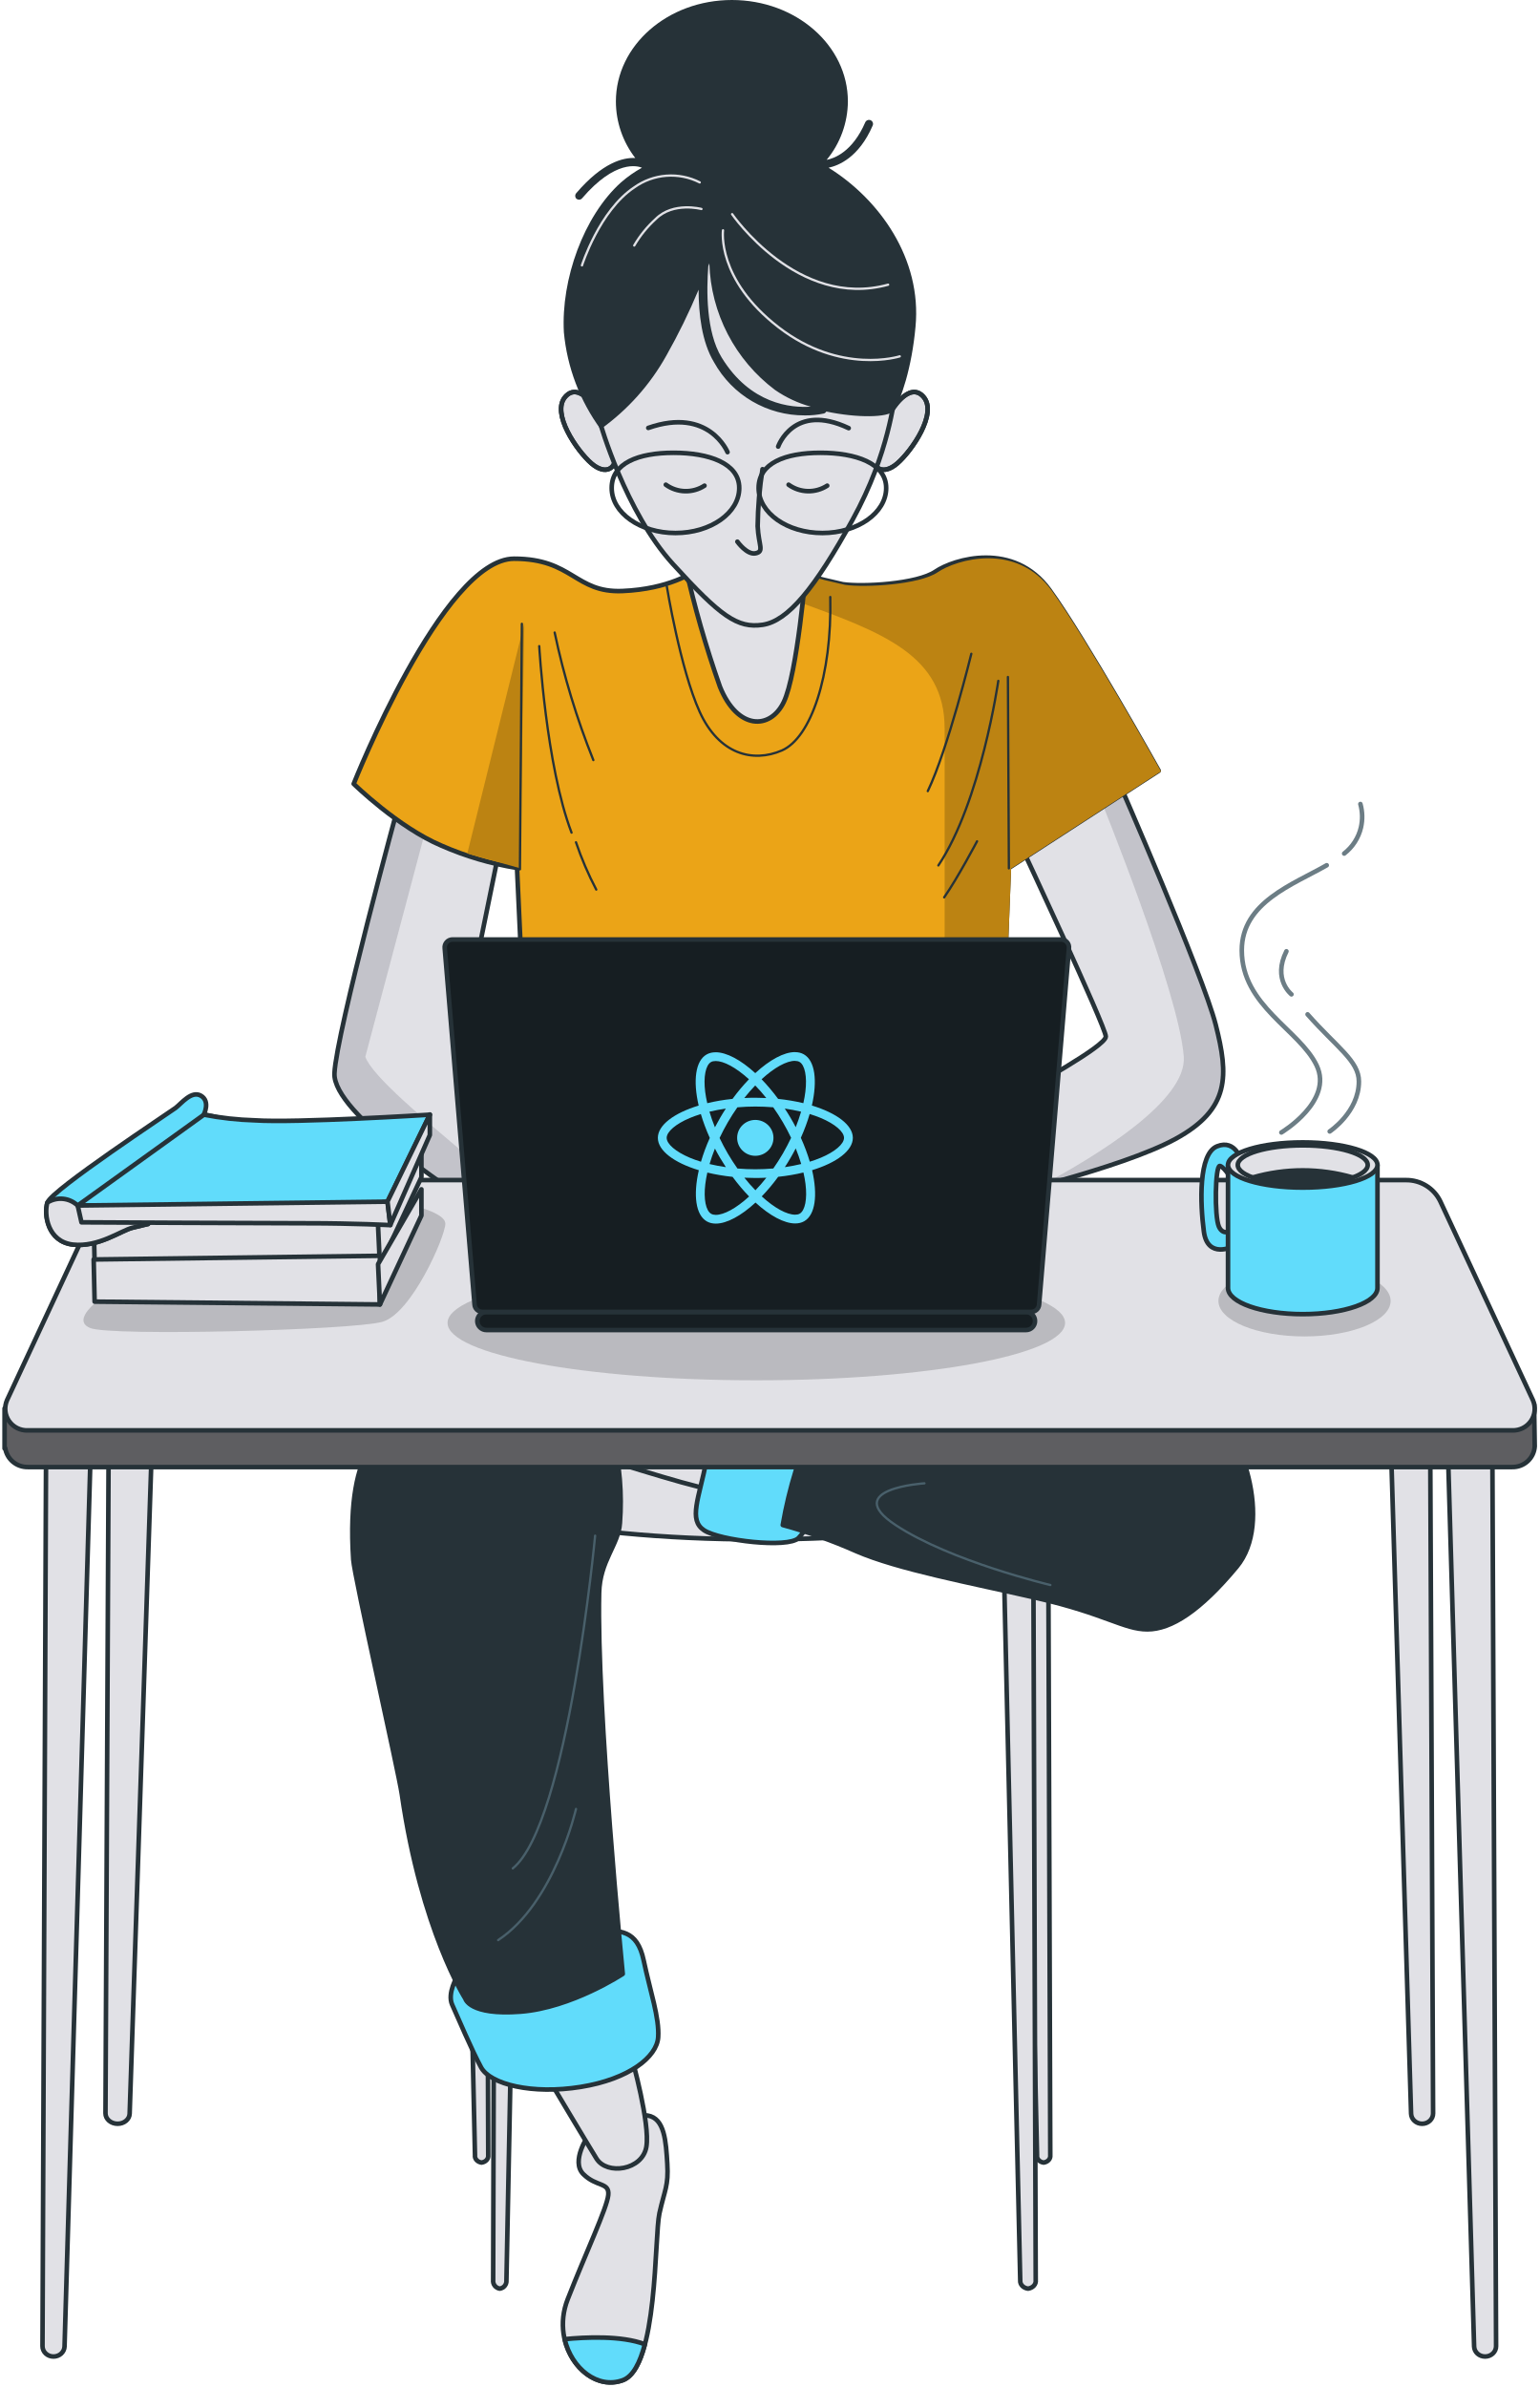
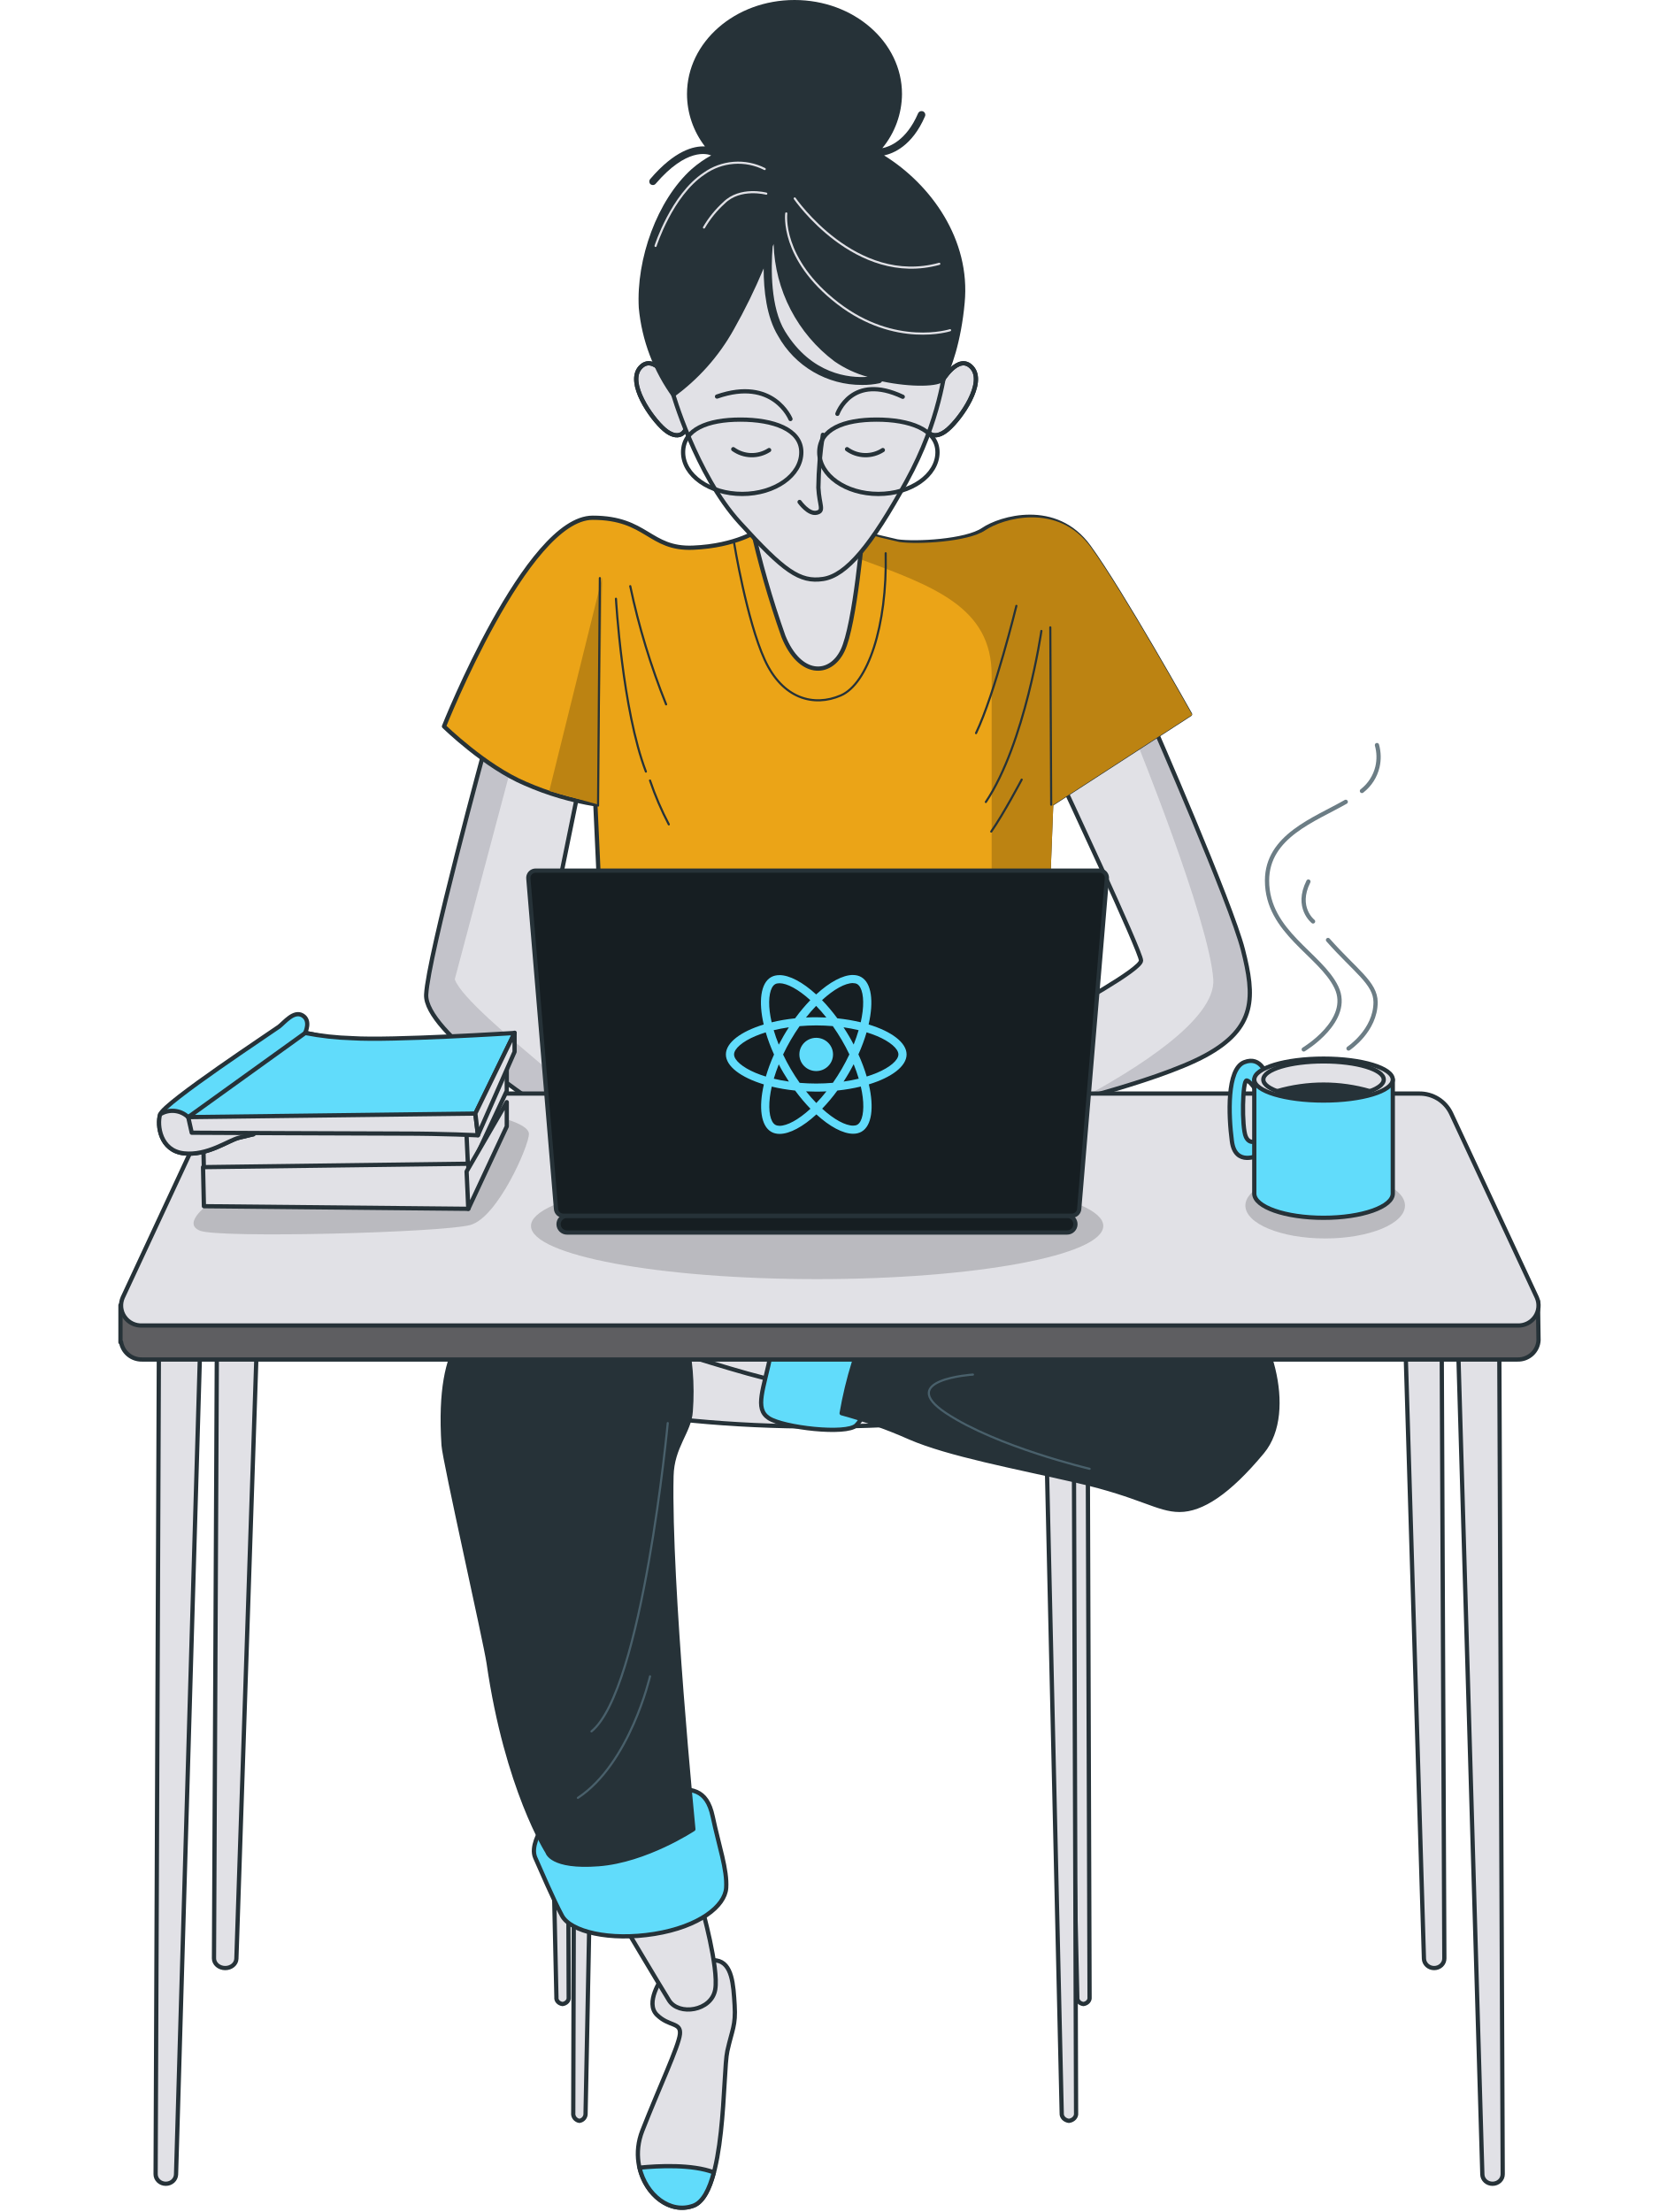
- <svg xmlns="http://www.w3.org/2000/svg" width="336" height="521" viewBox="0 0 336 521" fill="none">
+ <svg xmlns="http://www.w3.org/2000/svg" width="300" height="400" viewBox="0 0 336 521" fill="none">
  <path d="M222.598 184.047C222.598 184.047 241.376 224.126 241.376 226.242C241.376 228.358 224.714 237.421 221.54 239.325C219.078 240.727 216.541 241.993 213.94 243.116L215.845 261.683C215.845 261.683 244.533 255.141 256.558 248.6C268.583 242.058 268.16 234.67 265.374 223.703C262.588 212.735 244.057 170.347 244.057 170.347L222.598 184.047Z" fill="#E1E1E6" />
  <g style="mix-blend-mode:multiply" opacity="0.5">
    <path d="M256.505 248.6C268.53 242.058 268.107 234.67 265.321 223.703C262.535 212.735 244.004 170.347 244.004 170.347L241.006 172.251L240.054 174.014C240.054 174.014 257.351 216.473 258.392 230.614C259.097 240.118 239.966 251.967 227.323 258.738C236.704 256.252 249.47 252.426 256.505 248.6Z" fill="#BBBBBF" />
  </g>
  <path d="M222.598 184.047C222.598 184.047 241.376 224.126 241.376 226.242C241.376 228.358 224.714 237.421 221.54 239.325C219.078 240.727 216.541 241.993 213.94 243.116L215.845 261.683C215.845 261.683 244.533 255.141 256.558 248.6C268.583 242.058 268.16 234.67 265.374 223.703C262.588 212.735 244.057 170.347 244.057 170.347L222.598 184.047Z" stroke="#263238" stroke-linecap="round" stroke-linejoin="round" />
  <path d="M87.11 175.196C87.11 175.196 73.41 225.395 73.004 234.264C72.599 243.134 100.211 260.625 101.216 261.683C102.221 262.741 99.647 231.179 99.647 231.179L109.01 185.334L87.11 175.196Z" fill="#E1E1E6" />
  <g style="mix-blend-mode:multiply" opacity="0.5">
    <path d="M93.388 179.304L93.088 177.946L87.11 175.196C87.11 175.196 73.41 225.395 73.004 234.264C72.599 243.134 100.211 260.625 101.216 261.683C101.622 262.106 101.463 257.381 101.128 251.544C92.911 244.579 81.115 234.776 79.74 230.65" fill="#BBBBBF" />
  </g>
  <path d="M87.11 175.196C87.11 175.196 73.41 225.395 73.004 234.264C72.599 243.134 100.211 260.625 101.216 261.683C102.221 262.741 99.647 231.179 99.647 231.179L109.01 185.334L87.11 175.196Z" stroke="#263238" stroke-linecap="round" stroke-linejoin="round" />
  <path d="M151.451 124.767C151.451 124.767 146.161 128.576 135.846 128.999C125.531 129.422 125.038 121.946 112.219 121.946C96.685 121.946 77.201 171.087 77.201 171.087C77.201 171.087 86.899 180.591 96.403 184.594C101.66 186.897 107.188 188.526 112.854 189.443L114.335 221.728H218.966L220.217 189.443L252.926 168.231C252.926 168.231 236.88 139.543 229.087 128.787C221.293 118.031 208.192 122.034 204.19 124.767C200.187 127.5 188.32 128.152 183.948 127.518C178.243 126.255 172.605 124.707 167.056 122.88C167.056 122.88 160.32 117.273 151.451 124.767Z" fill="#EBA417" stroke="#263238" stroke-linecap="round" stroke-linejoin="round" />
  <path fill-rule="evenodd" clip-rule="evenodd" d="M113.5 189.5L114.453 136L102 186.3L113.5 189.5Z" fill="#BC8312" />
  <path fill-rule="evenodd" clip-rule="evenodd" d="M206.192 221.862V159C206.192 143.05 192.708 138.107 174.723 131.514C168.465 129.22 161.662 126.727 154.692 123.5L154 123.363C161.833 118.258 167.547 123.015 167.547 123.015C173.097 124.842 178.734 126.39 184.439 127.652C188.812 128.287 200.678 127.634 204.681 124.901C208.684 122.168 221.784 118.166 229.578 128.922C237.371 139.677 253.417 168.365 253.417 168.365L220.709 189.577L219.457 221.862H206.192Z" fill="#BC8312" />
  <path d="M113.912 136.158L113.489 189.743" stroke="#263238" stroke-width="0.5" stroke-linecap="round" stroke-linejoin="round" />
  <path d="M117.703 141.024C117.703 141.024 119.184 167.173 124.756 181.737" stroke="#263238" stroke-width="0.5" stroke-linecap="round" stroke-linejoin="round" />
  <path d="M125.725 183.836C126.929 187.39 128.408 190.845 130.151 194.168" stroke="#263238" stroke-width="0.5" stroke-linecap="round" stroke-linejoin="round" />
  <path d="M121.07 138.062C123.072 147.57 125.898 156.886 129.516 165.903" stroke="#263238" stroke-width="0.5" stroke-linecap="round" stroke-linejoin="round" />
  <path d="M212.019 142.699C212.019 142.699 206.958 163.382 202.515 172.674" stroke="#263238" stroke-width="0.5" stroke-linecap="round" stroke-linejoin="round" />
  <path d="M220.217 189.531L220.006 147.76" stroke="#263238" stroke-width="0.5" stroke-linecap="round" stroke-linejoin="round" />
  <path d="M217.908 148.606C217.908 148.606 214.099 175.055 204.824 188.896" stroke="#263238" stroke-width="0.5" stroke-linecap="round" stroke-linejoin="round" />
  <path d="M213.27 183.624C213.27 183.624 209.039 191.647 206.094 195.861" stroke="#263238" stroke-width="0.5" stroke-linecap="round" stroke-linejoin="round" />
  <path d="M145.544 127.941C145.544 127.941 148.506 146.085 152.721 155.359C156.935 164.634 164.323 166.538 170.653 163.805C176.983 161.072 181.62 147.548 181.232 130.304" stroke="#263238" stroke-width="0.5" stroke-linecap="round" stroke-linejoin="round" />
  <path d="M130.574 89.961C130.574 89.961 126.554 83.013 123.398 86.593C120.242 90.172 125.937 98.407 129.093 101.14C132.249 103.873 134.577 102.198 134.383 99.253C134.189 96.308 130.574 89.961 130.574 89.961Z" fill="#E1E1E6" stroke="#263238" stroke-linecap="round" stroke-linejoin="round" />
  <path d="M130.574 89.961C130.574 89.961 126.554 83.013 123.398 86.593C120.242 90.172 125.937 98.407 129.093 101.14C132.249 103.873 134.577 102.198 134.383 99.253C134.189 96.308 130.574 89.961 130.574 89.961Z" stroke="#263238" stroke-linecap="round" stroke-linejoin="round" />
  <path d="M194.386 89.961C194.386 89.961 198.389 83.013 201.562 86.593C204.736 90.172 199.023 98.407 195.867 101.14C192.711 103.873 190.366 102.198 190.577 99.253C190.789 96.308 194.386 89.961 194.386 89.961Z" fill="#E1E1E6" stroke="#263238" stroke-linecap="round" stroke-linejoin="round" />
  <path d="M194.386 89.961C194.386 89.961 198.389 83.013 201.562 86.593C204.736 90.172 199.023 98.407 195.867 101.14C192.711 103.873 190.366 102.198 190.577 99.253C190.789 96.308 194.386 89.961 194.386 89.961Z" stroke="#263238" stroke-linecap="round" stroke-linejoin="round" />
  <path d="M149.547 123.304C151.538 132.307 154.076 141.181 157.146 149.876C160.955 159.362 168.114 159.362 171.076 153.243C174.038 147.125 175.925 124.326 175.925 124.326C175.925 124.326 156.088 127.094 149.547 123.304Z" fill="#E1E1E6" stroke="#263238" stroke-linecap="round" stroke-linejoin="round" />
  <path d="M130.997 92.288C130.997 92.288 136.481 111.684 146.867 123.092C157.252 134.5 160.973 137.198 166.492 136.369C172.01 135.54 177.882 128.364 186.099 113.447C194.315 98.53 194.915 87.087 195.603 86.029C196.29 84.971 193.839 63.882 182.096 54.802C170.353 45.721 157.199 41.736 145.809 51.645C134.418 61.555 127.189 77.724 130.997 92.288Z" fill="#E1E1E6" />
  <path d="M130.997 92.288C130.997 92.288 136.481 111.684 146.867 123.092C157.252 134.5 160.973 137.198 166.492 136.369C172.01 135.54 177.882 128.364 186.099 113.447C194.315 98.53 194.915 87.087 195.603 86.029C196.29 84.971 193.839 63.882 182.096 54.802C170.353 45.721 157.199 41.736 145.809 51.645C134.418 61.555 127.189 77.724 130.997 92.288Z" stroke="#263238" stroke-linecap="round" stroke-linejoin="round" />
  <path d="M166.439 102.409C165.785 106.528 165.431 110.688 165.381 114.858C165.592 119.072 166.862 120.341 164.957 120.764C163.053 121.188 160.955 118.225 160.955 118.225" stroke="#263238" stroke-linecap="round" stroke-linejoin="round" />
  <path d="M145.333 105.795C146.555 106.677 148.015 107.17 149.523 107.208C151.03 107.246 152.514 106.827 153.778 106.006" stroke="#263238" stroke-linecap="round" stroke-linejoin="round" />
  <path d="M172.134 105.795C173.353 106.676 174.811 107.168 176.315 107.205C177.819 107.243 179.3 106.825 180.562 106.006" stroke="#263238" stroke-linecap="round" stroke-linejoin="round" />
  <path d="M158.804 98.689C158.804 98.689 154.784 88.762 141.506 93.399" stroke="#263238" stroke-linecap="round" stroke-linejoin="round" />
  <path d="M169.859 97.472C169.859 97.472 173.227 87.757 185.252 93.452" stroke="#263238" stroke-linecap="round" stroke-linejoin="round" />
  <path d="M161.36 106.517C161.36 111.948 155.136 116.339 147.448 116.339C139.761 116.339 133.519 111.948 133.519 106.517C133.519 101.087 139.338 98.83 147.025 98.83C154.713 98.83 161.36 101.104 161.36 106.517Z" stroke="#263238" stroke-linecap="round" stroke-linejoin="round" />
  <path d="M193.434 106.517C193.434 111.948 187.192 116.339 179.504 116.339C171.816 116.339 165.592 111.948 165.592 106.517C165.592 101.087 171.393 98.83 179.081 98.83C186.769 98.83 193.434 101.104 193.434 106.517Z" stroke="#263238" stroke-linecap="round" stroke-linejoin="round" />
  <path d="M180.862 36.605C182.96 36.164 187.457 34.436 190.489 27.401C190.536 27.294 190.561 27.18 190.563 27.064C190.566 26.947 190.545 26.832 190.502 26.724C190.46 26.615 190.396 26.517 190.315 26.433C190.234 26.35 190.138 26.283 190.031 26.237C189.815 26.148 189.573 26.145 189.356 26.231C189.139 26.316 188.964 26.483 188.867 26.695C186.081 33.149 182.096 34.577 180.439 34.895C183.405 31.305 185.043 26.803 185.076 22.146C185.076 9.909 173.738 0 159.756 0C145.773 0 134.436 9.909 134.436 22.146C134.445 26.615 135.933 30.955 138.668 34.489C136.005 34.348 131.509 35.477 125.814 42.124C125.651 42.292 125.56 42.516 125.56 42.75C125.56 42.983 125.651 43.208 125.814 43.376C125.977 43.512 126.183 43.586 126.395 43.587C126.524 43.587 126.65 43.559 126.766 43.504C126.882 43.449 126.984 43.369 127.065 43.27C134.348 34.789 139.161 36.217 140.131 36.605C138.485 37.511 136.942 38.592 135.529 39.832C127.4 47.149 122.446 60.991 123.081 72.522C123.794 80.17 126.567 87.482 131.103 93.681C137.007 89.456 141.903 83.976 145.438 77.636C148.073 72.978 150.429 68.168 152.491 63.23C152.491 68.396 153.161 74.638 155.877 79.099C157.836 82.623 160.705 85.555 164.186 87.59C167.666 89.625 171.629 90.687 175.66 90.666C177.052 90.686 178.442 90.55 179.804 90.26C179.924 90.231 180.036 90.176 180.133 90.1C180.23 90.024 180.31 89.928 180.368 89.82C187.174 91.265 193.945 91.142 194.986 89.696C196.661 87.386 199.041 80.175 199.834 71.358C201.28 56.406 191.865 43.429 180.862 36.605ZM157.517 78.023C154.096 72.434 154.202 63.318 154.607 58.081L154.837 57.482C154.999 62.868 156.372 68.148 158.854 72.931C161.335 77.714 164.862 81.877 169.172 85.112C171.553 86.757 174.193 87.991 176.983 88.762C172.663 89.061 163.776 88.233 157.517 78.023Z" fill="#263238" />
  <path d="M157.816 50.27C157.816 50.27 156.371 60.955 169.947 71.429C183.524 81.903 196.396 77.777 196.396 77.777" stroke="#E1E1E6" stroke-width="0.5" stroke-linecap="round" stroke-linejoin="round" />
  <path d="M159.809 46.744C159.809 46.744 174.109 67.567 193.857 62.137" stroke="#E1E1E6" stroke-width="0.5" stroke-linecap="round" stroke-linejoin="round" />
  <path d="M152.738 39.814C150.483 38.669 147.957 38.165 145.435 38.358C142.913 38.551 140.493 39.433 138.438 40.907C130.839 45.968 127.03 57.922 127.03 57.922" stroke="#E1E1E6" stroke-width="0.5" stroke-linecap="round" stroke-linejoin="round" />
  <path d="M153.109 45.615C153.109 45.615 146.955 43.975 143.146 47.784C141.29 49.466 139.702 51.422 138.438 53.585" stroke="#E1E1E6" stroke-width="0.5" stroke-linecap="round" stroke-linejoin="round" />
  <path d="M23.926 269.854L23.026 461.271C23.026 461.874 23.305 462.453 23.801 462.879C24.297 463.305 24.97 463.545 25.672 463.545C26.357 463.545 27.014 463.316 27.505 462.906C27.996 462.496 28.281 461.938 28.3 461.35L34.66 270.123L23.926 269.854Z" fill="#E1E1E6" stroke="#263238" stroke-linecap="round" stroke-linejoin="round" />
  <path d="M10.062 314.308L9.277 512.077C9.275 512.376 9.335 512.672 9.455 512.949C9.575 513.225 9.753 513.477 9.976 513.688C10.2 513.9 10.466 514.067 10.759 514.18C11.052 514.294 11.366 514.351 11.683 514.349C12.304 514.35 12.901 514.123 13.35 513.717C13.798 513.311 14.063 512.757 14.089 512.171L19.853 314.56L10.062 314.308Z" fill="#E1E1E6" stroke="#263238" stroke-linecap="round" stroke-linejoin="round" />
  <path d="M311.994 269.854L312.814 461.271C312.816 461.569 312.756 461.865 312.637 462.14C312.517 462.416 312.341 462.667 312.119 462.878C311.897 463.089 311.632 463.257 311.341 463.372C311.049 463.486 310.737 463.545 310.421 463.545C309.796 463.545 309.195 463.317 308.746 462.907C308.296 462.498 308.033 461.939 308.011 461.35L302.238 270.123L311.994 269.854Z" fill="#E1E1E6" stroke="#263238" stroke-linecap="round" stroke-linejoin="round" />
  <path d="M325.744 314.308L326.563 512.077C326.565 512.376 326.504 512.672 326.384 512.949C326.264 513.225 326.087 513.477 325.863 513.688C325.639 513.9 325.373 514.067 325.08 514.18C324.787 514.294 324.474 514.351 324.157 514.349C323.538 514.349 322.942 514.123 322.496 513.716C322.051 513.31 321.789 512.756 321.768 512.171L315.987 314.56L325.744 314.308Z" fill="#E1E1E6" stroke="#263238" stroke-linecap="round" stroke-linejoin="round" />
  <path d="M108.106 322.775L107.646 497.66C107.596 498.097 107.718 498.535 107.987 498.884C108.256 499.233 108.65 499.465 109.088 499.531C109.514 499.472 109.903 499.254 110.173 498.921C110.444 498.588 110.577 498.166 110.545 497.739L113.981 322.98L108.106 322.775Z" fill="#E1E1E6" stroke="#263238" stroke-linecap="round" stroke-linejoin="round" />
  <path d="M228.75 316.425L229.254 470.426C229.297 470.799 229.17 471.171 228.899 471.466C228.628 471.762 228.235 471.957 227.8 472.012C227.366 471.957 226.974 471.761 226.706 471.465C226.439 471.17 226.316 470.797 226.364 470.426L222.916 316.552L228.75 316.425Z" fill="#E1E1E6" stroke="#263238" stroke-linecap="round" stroke-linejoin="round" />
  <path d="M106.066 316.425L106.57 470.426C106.613 470.799 106.486 471.171 106.215 471.466C105.944 471.762 105.551 471.957 105.116 472.012C104.682 471.957 104.29 471.761 104.022 471.465C103.755 471.17 103.632 470.797 103.68 470.426L100.232 316.552L106.066 316.425Z" fill="#E1E1E6" stroke="#263238" stroke-linecap="round" stroke-linejoin="round" />
  <path d="M225.503 322.775L226.076 497.66C226.135 498.097 225.992 498.535 225.679 498.884C225.365 499.233 224.905 499.465 224.395 499.531C223.899 499.469 223.448 499.25 223.133 498.918C222.818 498.586 222.662 498.165 222.695 497.739L218.686 322.98L225.503 322.775Z" fill="#E1E1E6" stroke="#263238" stroke-linecap="round" stroke-linejoin="round" />
  <path d="M165.706 336C207.93 336 242.158 328.227 242.158 318.638C242.158 309.049 207.93 301.276 165.706 301.276C123.483 301.276 89.255 309.049 89.255 318.638C89.255 328.227 123.483 336 165.706 336Z" fill="#E1E1E6" stroke="#263238" stroke-linecap="round" stroke-linejoin="round" />
  <path d="M128.477 466.018C128.477 466.018 124.474 471.72 127.343 474.554C130.212 477.388 133.064 476.261 132.772 479.112C132.48 481.963 127.91 491.626 123.907 501.869C119.904 512.112 128.202 522.355 135.933 519.521C143.664 516.687 142.805 488.212 143.939 483.09C145.073 477.969 145.949 477.115 145.657 472.284C145.365 467.452 145.09 462.331 141.362 461.75C137.634 461.17 130.195 464.038 128.477 466.018Z" fill="#E1E1E6" stroke="#263238" stroke-linecap="round" stroke-linejoin="round" />
  <path d="M140.761 511.668C135.607 509.722 127.704 510.115 123.254 510.559C124.749 516.995 130.47 521.519 135.933 519.521C138.218 518.685 139.713 515.646 140.761 511.668Z" fill="#61DCFB" stroke="#263238" stroke-linecap="round" stroke-linejoin="round" />
  <path d="M119.612 453.505C119.612 453.505 127.91 467.452 130.195 471.14C132.48 474.827 140.228 473.701 141.087 468.579C141.946 463.458 137.926 449.237 137.926 449.237L120.746 453.505H119.612Z" fill="#E1E1E6" stroke="#263238" stroke-linecap="round" stroke-linejoin="round" />
  <path d="M99.855 431.312C99.855 431.312 97.553 435.016 98.704 437.577C99.855 440.138 102.999 447.53 105.009 451.234C107.019 454.939 116.176 457.21 126.759 455.502C137.342 453.795 143.372 448.947 143.664 444.679C143.956 440.411 141.946 434.726 140.503 427.897C139.06 421.069 135.349 421.359 130.195 421.359C125.041 421.359 104.15 427.334 99.855 431.312Z" fill="#61DCFB" stroke="#263238" stroke-linecap="round" stroke-linejoin="round" />
  <path d="M130.779 347.66C130.934 340.661 135.005 337.212 135.315 332.415C135.799 326.073 135.272 319.695 133.751 313.516L125.917 302.881C103.377 303.171 87.227 303.547 86.97 303.632C86.111 303.905 85.526 308.753 84.96 312.731C84.96 312.731 75.39 313.943 77.108 340.404C77.349 344.092 87.004 386.754 87.708 391.62C92.004 421.342 101.573 436.228 101.573 436.228C101.573 436.228 102.432 439.933 113.599 439.079C124.766 438.226 135.933 430.834 135.933 430.834C135.933 430.834 130.195 372.977 130.779 347.66Z" fill="#263238" stroke="#263238" stroke-linecap="round" stroke-linejoin="round" />
  <path d="M104.425 313.516C111.966 313.902 119.449 315.046 126.759 316.931C136.5 319.782 153.68 325.467 157.683 325.467C161.686 325.467 160.552 310.665 160.552 307.832C160.552 304.998 109.012 303.273 102.707 303.273C96.402 303.273 104.425 313.516 104.425 313.516Z" fill="#E1E1E6" stroke="#263238" stroke-linecap="round" stroke-linejoin="round" />
  <path d="M160.552 307.832C160.552 307.832 155.965 310.102 154.247 318.638C152.529 327.174 150.244 331.732 153.68 334.003C157.116 336.273 172.012 337.98 174.296 335.71C176.581 333.439 182.887 322.052 184.038 314.66C185.189 307.268 160.552 307.832 160.552 307.832Z" fill="#61DCFB" stroke="#263238" stroke-linecap="round" stroke-linejoin="round" />
  <path d="M180.018 310.665C177.355 313.702 175.228 317.166 173.73 320.908C172.515 324.826 171.557 328.818 170.861 332.859C176.342 334.352 181.7 336.258 186.89 338.561C196.064 342.538 211.526 345.389 226.404 348.804C241.282 352.218 245.302 355.632 250.456 355.632C255.61 355.632 261.916 351.638 269.939 341.975C277.962 332.312 271.073 311.809 263.067 305.544C255.061 299.279 212.093 294.174 206.372 295.881C200.651 297.589 180.018 310.665 180.018 310.665Z" fill="#263238" stroke="#263238" stroke-linecap="round" stroke-linejoin="round" />
  <path d="M129.903 335.181C129.903 335.181 123.993 398.022 111.932 407.804" stroke="#49606B" stroke-width="0.5" stroke-linecap="round" stroke-linejoin="round" />
  <path d="M125.728 394.829C125.728 394.829 121.038 415.315 108.737 423.459" stroke="#49606B" stroke-width="0.5" stroke-linecap="round" stroke-linejoin="round" />
  <path d="M201.785 323.76C201.785 323.76 183.454 324.903 195.48 332.859C207.506 340.814 229.273 345.953 229.273 345.953" stroke="#49606B" stroke-width="0.5" stroke-linecap="round" stroke-linejoin="round" />
  <path d="M334.863 306.466L328.678 300.934L314.384 270.205C313.706 268.807 312.641 267.63 311.315 266.811C309.988 265.991 308.455 265.564 306.893 265.579H29.261C27.697 265.561 26.16 265.987 24.83 266.806C23.5 267.626 22.433 268.805 21.754 270.205L3.938 308.48L1 307.405V316.162L1.137 316.06C1.312 317.228 1.909 318.294 2.817 319.057C3.724 319.82 4.88 320.23 6.068 320.208H330.069C331.321 320.237 332.535 319.781 333.455 318.937C334.375 318.093 334.929 316.927 335 315.684L334.863 306.466Z" fill="#5E5E61" stroke="#263238" stroke-linecap="round" stroke-linejoin="round" />
  <path d="M330.069 312.202H6.068C5.266 312.234 4.469 312.062 3.751 311.704C3.034 311.346 2.419 310.812 1.966 310.154C1.513 309.495 1.235 308.733 1.159 307.939C1.084 307.144 1.212 306.344 1.533 305.612L21.754 262.199C22.43 260.795 23.496 259.614 24.827 258.794C26.157 257.974 27.696 257.55 29.262 257.572H306.893C308.456 257.554 309.991 257.979 311.318 258.799C312.646 259.618 313.709 260.798 314.384 262.199L334.605 305.612C334.926 306.344 335.054 307.144 334.978 307.939C334.903 308.733 334.625 309.495 334.172 310.154C333.718 310.812 333.104 311.346 332.387 311.704C331.669 312.062 330.872 312.234 330.069 312.202Z" fill="#E1E1E6" stroke="#263238" stroke-linecap="round" stroke-linejoin="round" />
  <g style="mix-blend-mode:multiply" opacity="0.5">
    <path d="M22.475 283.043C22.475 283.043 15.139 288.045 19.726 289.872C24.314 291.699 77.04 290.333 83.465 288.506C89.89 286.68 97.209 269.83 97.209 267.098C97.209 264.367 87.966 262.403 84.564 262.25C81.163 262.096 36.219 264.811 36.219 264.811L22.475 283.043Z" fill="#A8A8A8" />
  </g>
  <g style="mix-blend-mode:multiply" opacity="0.5">
    <path d="M284.748 291.699C295.128 291.699 303.543 288.229 303.543 283.948C303.543 279.668 295.128 276.197 284.748 276.197C274.368 276.197 265.953 279.668 265.953 283.948C265.953 288.229 274.368 291.699 284.748 291.699Z" fill="#A8A8A8" />
  </g>
  <g style="mix-blend-mode:multiply" opacity="0.5">
    <path d="M165.088 301.276C202.311 301.276 232.486 295.666 232.486 288.745C232.486 281.825 202.311 276.215 165.088 276.215C127.865 276.215 97.69 281.825 97.69 288.745C97.69 295.666 127.865 301.276 165.088 301.276Z" fill="#A8A8A8" />
  </g>
  <path d="M271.004 253.458C271.004 253.458 269.767 248.558 265.661 250.197C261.555 251.836 261.967 262.66 262.775 268.788C263.582 274.917 269.148 272.049 269.148 272.049V268.379C269.148 268.379 267.104 270.001 266.073 267.764C265.042 265.528 265.249 254.277 266.279 254.482C267.31 254.687 269.355 258.153 269.355 258.153C269.355 258.153 269.973 257.76 271.004 253.458Z" fill="#61DCFB" stroke="#263238" stroke-linecap="round" stroke-linejoin="round" />
  <path d="M268.049 254.277V281.114C268.049 284.272 275.35 286.833 284.37 286.833C293.389 286.833 300.674 284.272 300.674 281.114V254.277H268.049Z" fill="#61DCFB" stroke="#263238" stroke-linecap="round" stroke-linejoin="round" />
  <path d="M300.674 254.277C300.674 257.009 293.372 259.211 284.37 259.211C275.367 259.211 268.049 257.009 268.049 254.277C268.049 251.546 275.35 249.344 284.37 249.344C293.389 249.344 300.674 251.563 300.674 254.277Z" fill="#E1E1E6" stroke="#263238" stroke-linecap="round" stroke-linejoin="round" />
  <path d="M298.543 254.277C298.543 256.65 292.187 258.562 284.37 258.562C276.553 258.562 270.179 256.65 270.179 254.277C270.179 251.904 276.536 249.992 284.37 249.992C292.204 249.992 298.543 251.904 298.543 254.277Z" fill="#E1E1E6" stroke="#263238" stroke-linecap="round" stroke-linejoin="round" />
  <path d="M273.426 257.009C280.567 259.08 288.155 259.08 295.297 257.009C288.155 254.938 280.567 254.938 273.426 257.009Z" fill="#263238" stroke="#263238" stroke-linecap="round" stroke-linejoin="round" />
  <path d="M20.448 266.535L20.654 275.719L82.932 276.334V265.715L20.448 266.535Z" fill="#E1E1E6" stroke="#263238" stroke-linecap="round" stroke-linejoin="round" />
  <path d="M82.932 276.334L91.986 256.941V251.222L82.52 267.559L82.932 276.334Z" fill="#E1E1E6" stroke="#263238" stroke-linecap="round" stroke-linejoin="round" />
  <path d="M20.448 274.9L20.654 284.102L82.932 284.716V274.098L20.448 274.9Z" fill="#E1E1E6" stroke="#263238" stroke-linecap="round" stroke-linejoin="round" />
  <path d="M82.932 284.716L91.986 265.306V259.587L82.52 275.924L82.932 284.716Z" fill="#E1E1E6" stroke="#263238" stroke-linecap="round" stroke-linejoin="round" />
  <path d="M44.5 243.249C44.5 243.249 45.943 240.398 43.882 239.169C41.82 237.94 39.569 240.876 38.333 241.815C37.096 242.754 11.205 259.791 10.38 262.455C9.556 265.118 10.38 270.991 15.93 271.639C21.479 272.288 26.41 268.583 28.884 267.969C31.357 267.354 32.319 267.149 32.319 267.149L49.379 244.273L44.5 243.249Z" fill="#61DCFB" stroke="#263238" stroke-linecap="round" stroke-linejoin="round" />
  <path d="M15.93 271.656C21.479 272.271 26.41 268.601 28.883 267.986C31.357 267.371 32.319 267.167 32.319 267.167L32.938 266.33L16.909 263.086C16.037 262.271 14.917 261.767 13.725 261.656C12.533 261.545 11.338 261.832 10.329 262.472C9.556 265.101 10.38 271.025 15.93 271.656Z" fill="#E1E1E6" stroke="#263238" stroke-linecap="round" stroke-linejoin="round" />
  <path d="M16.96 263.121H65.065C80.08 263.121 84.599 262.301 84.599 262.301L93.842 243.3C93.842 243.3 64.635 245.144 55.616 244.529C51.889 244.423 48.177 244.012 44.517 243.3L16.96 263.121Z" fill="#61DCFB" stroke="#263238" stroke-linecap="round" stroke-linejoin="round" />
  <path d="M16.96 263.121L17.785 266.791C17.785 266.791 56.836 266.996 67.109 266.996C77.383 266.996 85.2 267.406 85.2 267.406L84.582 262.284L16.96 263.121Z" fill="#E1E1E6" stroke="#263238" stroke-linecap="round" stroke-linejoin="round" />
  <path d="M85.2 267.354L93.824 247.739V243.249L84.581 262.25L85.2 267.354Z" fill="#E1E1E6" stroke="#263238" stroke-linecap="round" stroke-linejoin="round" />
  <path d="M223.947 290.299H106.177C105.916 290.301 105.657 290.252 105.416 290.154C105.174 290.057 104.954 289.912 104.769 289.73C104.584 289.547 104.437 289.33 104.336 289.091C104.236 288.851 104.184 288.595 104.184 288.336C104.184 288.076 104.236 287.82 104.336 287.58C104.437 287.341 104.584 287.124 104.769 286.941C104.954 286.759 105.174 286.614 105.416 286.517C105.657 286.419 105.916 286.37 106.177 286.372H223.947C224.207 286.37 224.465 286.419 224.706 286.517C224.947 286.615 225.165 286.759 225.349 286.942C225.533 287.125 225.679 287.342 225.777 287.582C225.876 287.821 225.925 288.077 225.923 288.336C225.925 288.594 225.876 288.85 225.777 289.09C225.679 289.329 225.533 289.546 225.349 289.729C225.165 289.912 224.947 290.056 224.706 290.154C224.465 290.252 224.207 290.301 223.947 290.299Z" fill="#161E22" stroke="#263238" stroke-linecap="round" stroke-linejoin="round" />
  <path d="M225.081 286.338H105.301C104.863 286.339 104.441 286.173 104.121 285.875C103.802 285.576 103.609 285.168 103.583 284.733L97.072 206.971C97.042 206.731 97.065 206.487 97.138 206.255C97.211 206.024 97.333 205.81 97.496 205.63C97.658 205.449 97.858 205.304 98.081 205.206C98.304 205.108 98.546 205.058 98.79 205.059H231.61C231.854 205.058 232.095 205.108 232.318 205.206C232.542 205.304 232.741 205.449 232.904 205.63C233.066 205.81 233.188 206.024 233.261 206.255C233.334 206.487 233.357 206.731 233.328 206.971L226.816 284.733C226.79 285.171 226.595 285.582 226.272 285.881C225.949 286.179 225.522 286.343 225.081 286.338Z" fill="#161E22" stroke="#263238" stroke-linecap="round" stroke-linejoin="round" />
  <path d="M293.407 186.298C295.244 184.873 296.535 182.867 297.066 180.613C297.452 178.922 297.411 177.162 296.946 175.491" stroke="#6C7D85" stroke-linecap="round" stroke-linejoin="round" />
  <path d="M279.697 247.176C279.697 247.176 291.122 240.347 287.394 232.545C283.666 224.743 271.055 219.571 271.055 207.415C271.055 196.933 282.274 193.058 289.593 188.858" stroke="#6C7D85" stroke-linecap="round" stroke-linejoin="round" />
  <path d="M290.246 246.954C290.246 246.954 296.619 242.737 296.619 236.045C296.619 231.555 291.792 228.619 285.418 221.397" stroke="#6C7D85" stroke-linecap="round" stroke-linejoin="round" />
  <path d="M281.897 217.027C281.897 217.027 277.72 213.766 280.797 207.637" stroke="#6C7D85" stroke-linecap="round" stroke-linejoin="round" />
  <path fill-rule="evenodd" clip-rule="evenodd" d="M177.213 241.296C182.626 242.933 186.157 245.572 186.157 248.357C186.157 251.133 182.644 253.772 177.265 255.408C178.523 260.841 177.976 265.168 175.538 266.556C174.966 266.882 174.306 267.036 173.577 267.036C171.192 267.036 168.068 265.374 164.911 262.477C161.753 265.391 158.629 267.07 156.244 267.07C155.515 267.07 154.855 266.916 154.292 266.59C151.845 265.202 151.29 260.867 152.539 255.417C147.126 253.78 143.595 251.141 143.595 248.357C143.595 245.58 147.108 242.95 152.504 241.305C151.246 235.872 151.793 231.545 154.231 230.157C154.803 229.832 155.463 229.677 156.192 229.677V229.669C158.577 229.669 161.701 231.331 164.858 234.227C168.016 231.314 171.14 229.635 173.525 229.635V229.643C174.242 229.644 174.898 229.799 175.46 230.123C177.907 231.511 178.462 235.847 177.213 241.296ZM173.517 231.545C171.712 231.55 169.062 232.972 166.238 235.564C167.461 236.823 168.676 238.263 169.847 239.848C171.799 240.054 173.656 240.371 175.356 240.782C175.547 239.917 175.703 239.068 175.798 238.263C176.198 234.99 175.686 232.445 174.506 231.777C174.237 231.631 173.916 231.554 173.517 231.554V231.545ZM163.479 235.572C160.651 232.993 157.987 231.58 156.192 231.58V231.588C155.792 231.588 155.454 231.657 155.194 231.811C154.023 232.488 153.519 235.033 153.927 238.306C154.031 239.103 154.179 239.934 154.378 240.791C156.079 240.371 157.935 240.054 159.896 239.848C161.05 238.263 162.264 236.832 163.479 235.572ZM173.69 246.026C174.141 244.886 174.54 243.747 174.861 242.641C173.725 242.367 172.536 242.144 171.304 241.965C171.73 242.616 172.155 243.284 172.554 243.97C172.962 244.655 173.335 245.34 173.69 246.026ZM168.797 255.04C169.517 254.02 170.211 252.924 170.888 251.767C171.539 250.644 172.137 249.496 172.684 248.348C172.137 247.2 171.539 246.06 170.879 244.938C170.203 243.79 169.5 242.701 168.78 241.682C167.496 241.579 166.186 241.519 164.876 241.519C163.557 241.519 162.247 241.579 160.954 241.69C160.234 242.71 159.54 243.807 158.864 244.963C158.213 246.086 157.606 247.234 157.068 248.382C157.614 249.53 158.213 250.67 158.872 251.793C159.549 252.941 160.252 254.029 160.972 255.049C162.256 255.151 163.566 255.211 164.876 255.211C166.195 255.211 167.505 255.151 168.797 255.04ZM174.888 254.063C174.558 252.949 174.159 251.801 173.69 250.653C173.335 251.338 172.962 252.032 172.562 252.718C172.163 253.412 171.738 254.089 171.313 254.749C172.554 254.569 173.751 254.337 174.888 254.063ZM162.481 257.054C163.28 258.056 164.086 258.973 164.893 259.795C165.691 258.973 166.498 258.056 167.279 257.054C166.49 257.096 165.683 257.114 164.867 257.114C164.06 257.114 163.262 257.088 162.481 257.054ZM154.882 254.072C156.018 254.346 157.207 254.569 158.439 254.749C158.013 254.097 157.597 253.429 157.189 252.744C156.781 252.058 156.408 251.373 156.053 250.687C155.602 251.827 155.203 252.966 154.882 254.072ZM167.262 239.66C166.463 238.657 165.657 237.74 164.85 236.918C164.052 237.74 163.245 238.657 162.464 239.66C163.253 239.617 164.06 239.6 164.876 239.6C165.683 239.6 166.481 239.625 167.262 239.66ZM157.181 243.995C157.58 243.301 158.005 242.624 158.43 241.965C157.189 242.144 155.992 242.376 154.855 242.641C155.185 243.755 155.584 244.903 156.053 246.052C156.408 245.366 156.781 244.681 157.181 243.995ZM145.521 248.357C145.521 249.702 147.507 251.398 150.578 252.692C151.333 253.009 152.149 253.301 153.008 253.566C153.493 251.895 154.135 250.156 154.934 248.374C154.127 246.583 153.476 244.835 152.982 243.156C152.14 243.421 151.325 243.704 150.578 244.021C147.507 245.306 145.521 247.011 145.521 248.357ZM153.953 258.45C153.554 261.723 154.066 264.268 155.246 264.937C155.506 265.082 155.836 265.159 156.226 265.168C158.031 265.168 160.686 263.746 163.514 261.149C162.291 259.89 161.076 258.45 159.905 256.865C157.953 256.659 156.096 256.342 154.396 255.931C154.205 256.796 154.049 257.645 153.953 258.45ZM174.558 264.902C175.729 264.225 176.232 261.681 175.824 258.407C175.729 257.611 175.573 256.779 175.373 255.914C173.673 256.334 171.816 256.651 169.856 256.856C168.702 258.442 167.487 259.873 166.273 261.132C169.101 263.711 171.764 265.125 173.56 265.125C173.959 265.125 174.298 265.056 174.558 264.902ZM176.761 253.558C177.603 253.292 178.418 253.009 179.165 252.692C182.236 251.407 184.222 249.702 184.231 248.357C184.231 247.011 182.244 245.315 179.173 244.021C178.41 243.704 177.594 243.413 176.735 243.147C176.25 244.818 175.608 246.557 174.809 248.339C175.616 250.13 176.267 251.878 176.761 253.558ZM168.832 248.357C168.832 250.519 167.057 252.272 164.867 252.272C162.677 252.272 160.902 250.519 160.902 248.357C160.902 246.194 162.677 244.441 164.867 244.441C167.057 244.441 168.832 246.194 168.832 248.357Z" fill="#61DCFB" />
</svg>
